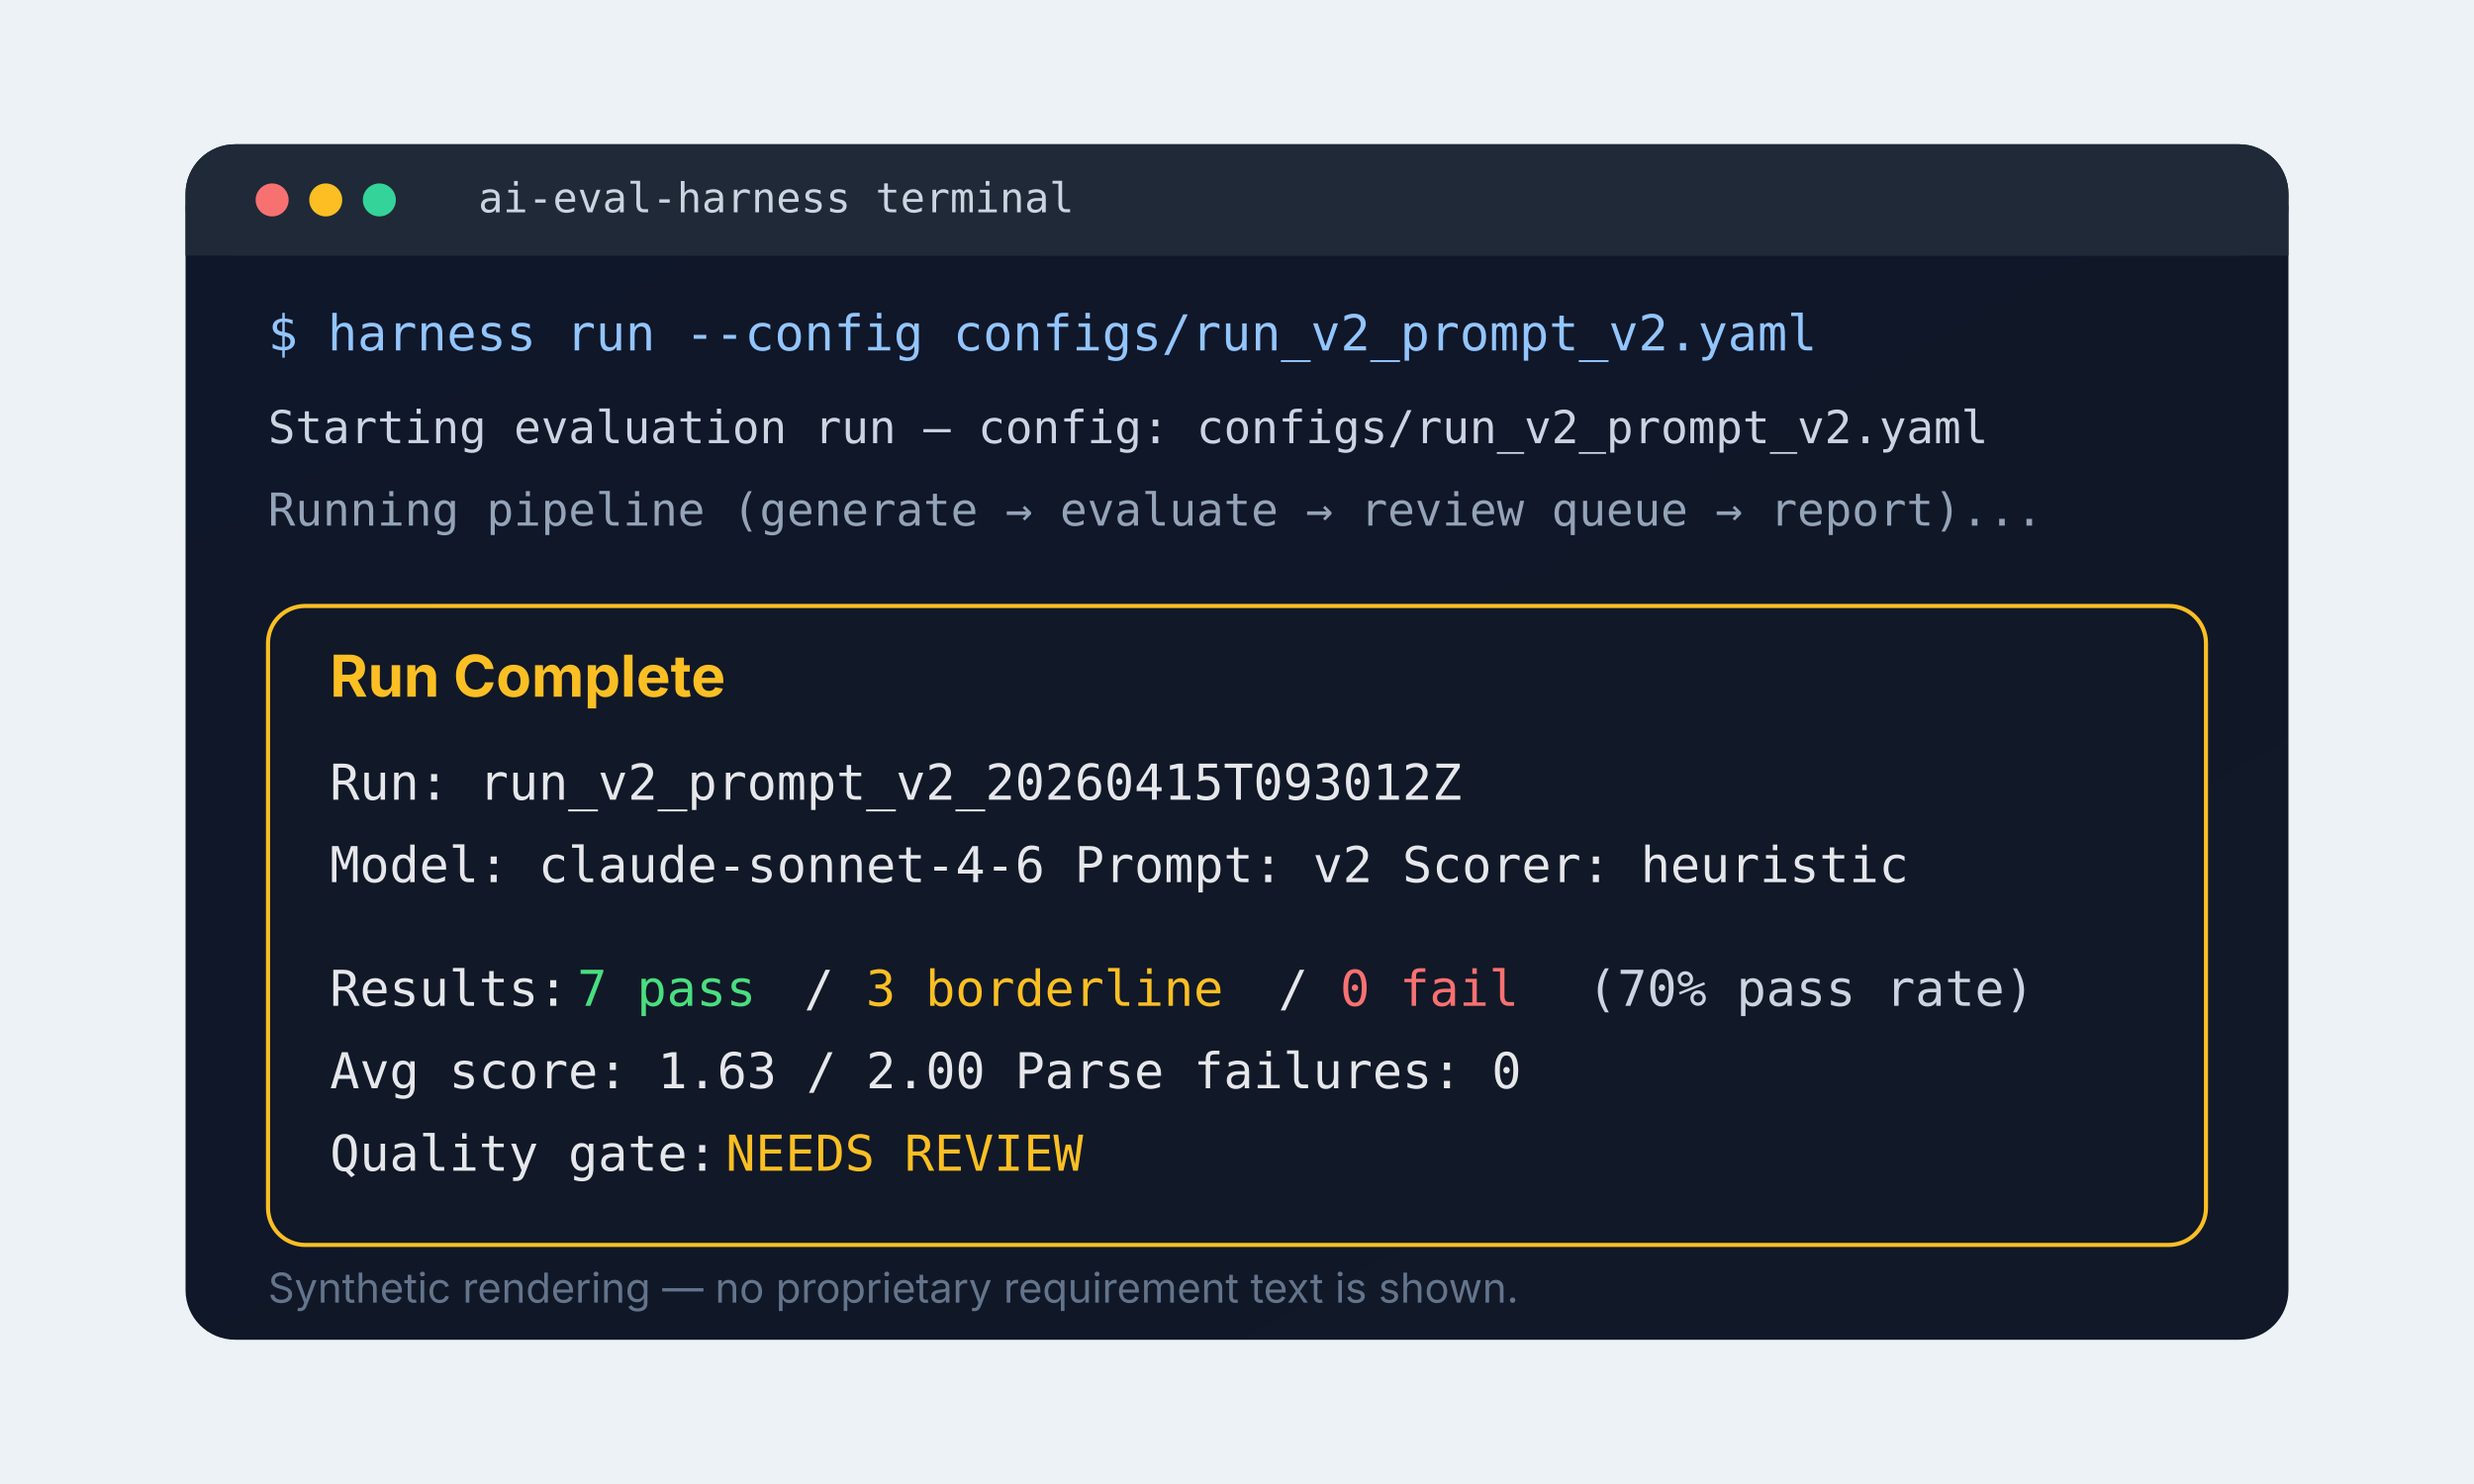
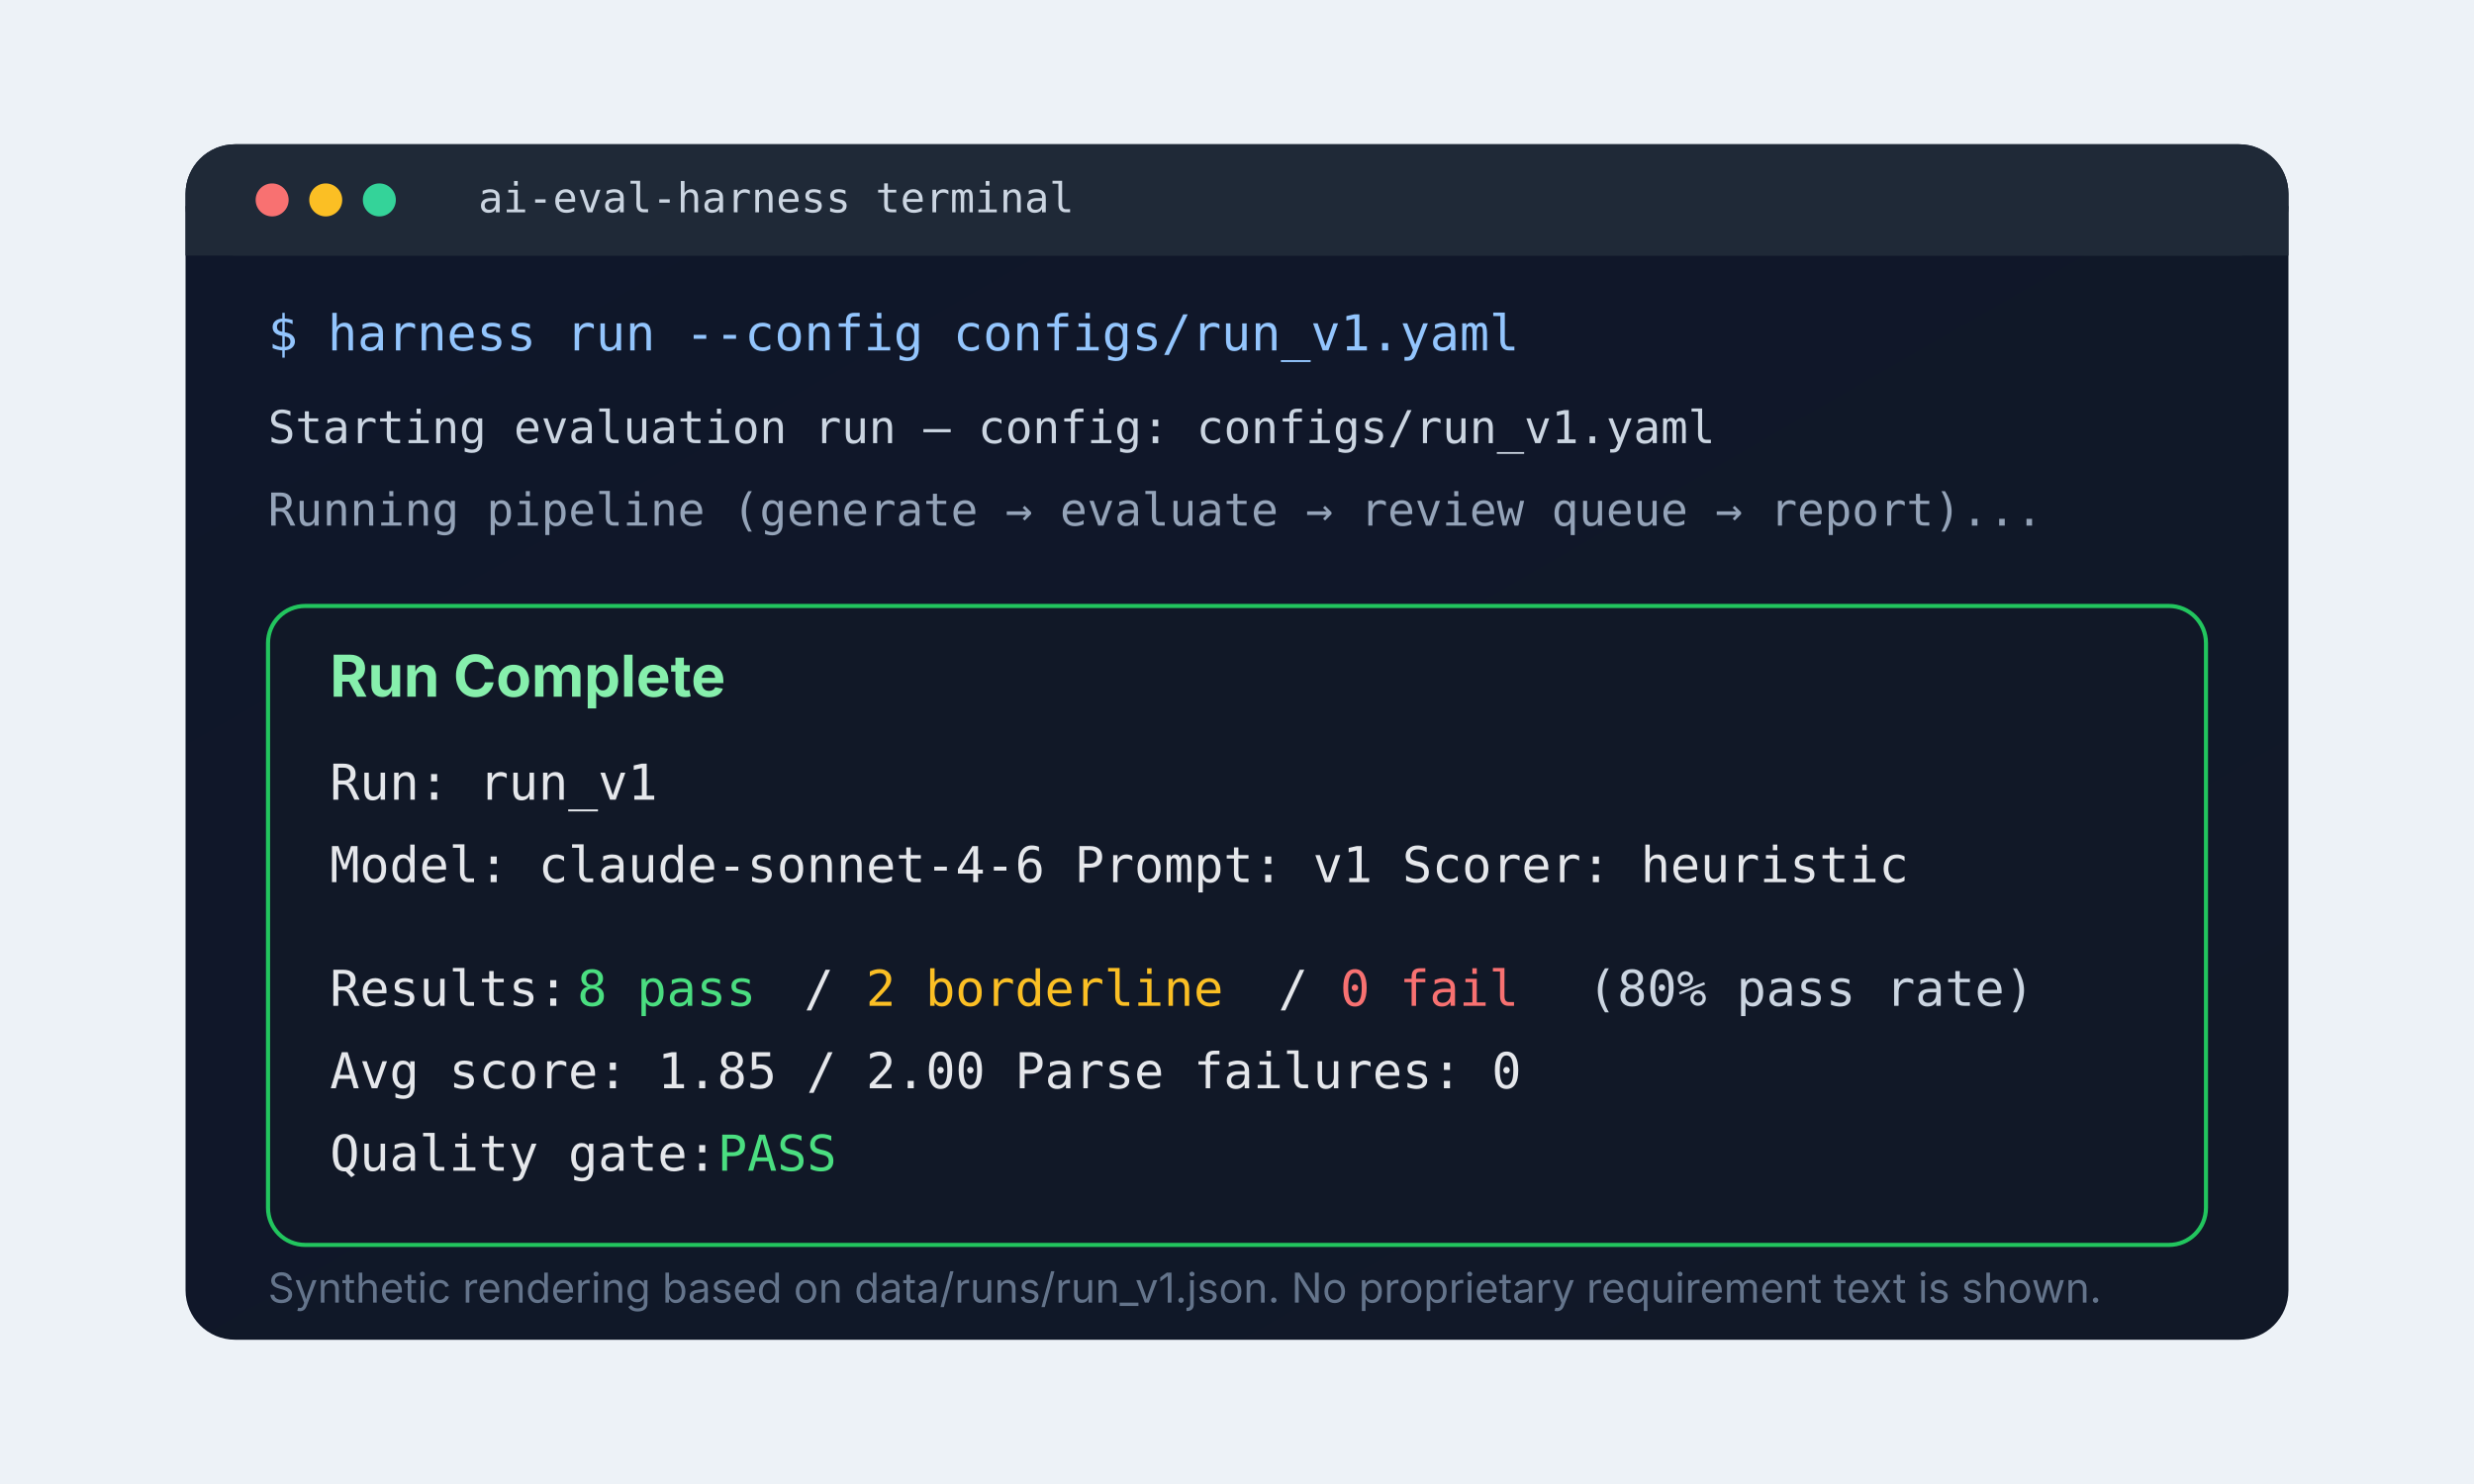
<svg xmlns="http://www.w3.org/2000/svg" width="1200" height="720" viewBox="0 0 1200 720" role="img" aria-labelledby="title desc">
  <defs>
    <linearGradient id="bg" x1="0%" y1="0%" x2="100%" y2="100%">
      <stop offset="0%" stop-color="#0f172a" />
      <stop offset="100%" stop-color="#111827" />
    </linearGradient>
  </defs>
  <rect width="1200" height="720" fill="#edf2f7" />
  <rect x="90" y="70" width="1020" height="580" rx="24" fill="url(#bg)" />
  <rect x="90" y="70" width="1020" height="54" rx="24" fill="#1f2937" />
  <rect x="90" y="100" width="1020" height="24" fill="#1f2937" />
  <circle cx="132" cy="97" r="8" fill="#f87171" />
  <circle cx="158" cy="97" r="8" fill="#fbbf24" />
  <circle cx="184" cy="97" r="8" fill="#34d399" />
  <text x="232" y="103" fill="#cbd5e1" font-size="20" font-family="ui-monospace, SFMono-Regular, Menlo, Consolas, monospace">ai-eval-harness terminal</text>
-   <text x="130" y="170" fill="#93c5fd" font-size="24" font-family="ui-monospace, SFMono-Regular, Menlo, Consolas, monospace">$ harness run --config configs/run_v2_prompt_v2.yaml</text>
-   <text x="130" y="215" fill="#cbd5e1" font-size="22" font-family="ui-monospace, SFMono-Regular, Menlo, Consolas, monospace">Starting evaluation run — config: configs/run_v2_prompt_v2.yaml</text>
+   <text x="130" y="170" fill="#93c5fd" font-size="24" font-family="ui-monospace, SFMono-Regular, Menlo, Consolas, monospace">$ harness run --config configs/run_v1.yaml</text>
+   <text x="130" y="215" fill="#cbd5e1" font-size="22" font-family="ui-monospace, SFMono-Regular, Menlo, Consolas, monospace">Starting evaluation run — config: configs/run_v1.yaml</text>
  <text x="130" y="255" fill="#94a3b8" font-size="22" font-family="ui-monospace, SFMono-Regular, Menlo, Consolas, monospace">Running pipeline (generate → evaluate → review queue → report)...</text>
-   <rect x="130" y="294" width="940" height="310" rx="18" fill="#111827" stroke="#fbbf24" stroke-width="2" />
-   <text x="160" y="338" fill="#fbbf24" font-size="28" font-family="Inter, Segoe UI, Arial, sans-serif" font-weight="700">Run Complete</text>
-   <text x="160" y="388" fill="#e5e7eb" font-size="24" font-family="ui-monospace, SFMono-Regular, Menlo, Consolas, monospace">Run: run_v2_prompt_v2_20260415T093012Z</text>
-   <text x="160" y="428" fill="#e5e7eb" font-size="24" font-family="ui-monospace, SFMono-Regular, Menlo, Consolas, monospace">Model: claude-sonnet-4-6   Prompt: v2   Scorer: heuristic</text>
+   <rect x="130" y="294" width="940" height="310" rx="18" fill="#111827" stroke="#22c55e" stroke-width="2" />
+   <text x="160" y="338" fill="#86efac" font-size="28" font-family="Inter, Segoe UI, Arial, sans-serif" font-weight="700">Run Complete</text>
+   <text x="160" y="388" fill="#e5e7eb" font-size="24" font-family="ui-monospace, SFMono-Regular, Menlo, Consolas, monospace">Run: run_v1</text>
+   <text x="160" y="428" fill="#e5e7eb" font-size="24" font-family="ui-monospace, SFMono-Regular, Menlo, Consolas, monospace">Model: claude-sonnet-4-6   Prompt: v1   Scorer: heuristic</text>
  <text x="160" y="488" fill="#e5e7eb" font-size="24" font-family="ui-monospace, SFMono-Regular, Menlo, Consolas, monospace">Results:</text>
-   <text x="280" y="488" fill="#4ade80" font-size="24" font-family="ui-monospace, SFMono-Regular, Menlo, Consolas, monospace">7 pass</text>
+   <text x="280" y="488" fill="#4ade80" font-size="24" font-family="ui-monospace, SFMono-Regular, Menlo, Consolas, monospace">8 pass</text>
  <text x="390" y="488" fill="#e5e7eb" font-size="24" font-family="ui-monospace, SFMono-Regular, Menlo, Consolas, monospace">/</text>
-   <text x="420" y="488" fill="#fbbf24" font-size="24" font-family="ui-monospace, SFMono-Regular, Menlo, Consolas, monospace">3 borderline</text>
+   <text x="420" y="488" fill="#fbbf24" font-size="24" font-family="ui-monospace, SFMono-Regular, Menlo, Consolas, monospace">2 borderline</text>
  <text x="620" y="488" fill="#e5e7eb" font-size="24" font-family="ui-monospace, SFMono-Regular, Menlo, Consolas, monospace">/</text>
  <text x="650" y="488" fill="#f87171" font-size="24" font-family="ui-monospace, SFMono-Regular, Menlo, Consolas, monospace">0 fail</text>
-   <text x="770" y="488" fill="#cbd5e1" font-size="24" font-family="ui-monospace, SFMono-Regular, Menlo, Consolas, monospace">(70% pass rate)</text>
-   <text x="160" y="528" fill="#e5e7eb" font-size="24" font-family="ui-monospace, SFMono-Regular, Menlo, Consolas, monospace">Avg score: 1.63 / 2.00   Parse failures: 0</text>
+   <text x="770" y="488" fill="#cbd5e1" font-size="24" font-family="ui-monospace, SFMono-Regular, Menlo, Consolas, monospace">(80% pass rate)</text>
+   <text x="160" y="528" fill="#e5e7eb" font-size="24" font-family="ui-monospace, SFMono-Regular, Menlo, Consolas, monospace">Avg score: 1.85 / 2.00   Parse failures: 0</text>
  <text x="160" y="568" fill="#e5e7eb" font-size="24" font-family="ui-monospace, SFMono-Regular, Menlo, Consolas, monospace">Quality gate:</text>
-   <text x="352" y="568" fill="#fbbf24" font-size="24" font-family="ui-monospace, SFMono-Regular, Menlo, Consolas, monospace">NEEDS REVIEW</text>
-   <text x="130" y="632" fill="#64748b" font-size="20" font-family="Inter, Segoe UI, Arial, sans-serif">Synthetic rendering — no proprietary requirement text is shown.</text>
+   <text x="348" y="568" fill="#4ade80" font-size="24" font-family="ui-monospace, SFMono-Regular, Menlo, Consolas, monospace">PASS</text>
+   <text x="130" y="632" fill="#64748b" font-size="20" font-family="Inter, Segoe UI, Arial, sans-serif">Synthetic rendering based on data/runs/run_v1.json. No proprietary requirement text is shown.</text>
</svg>
